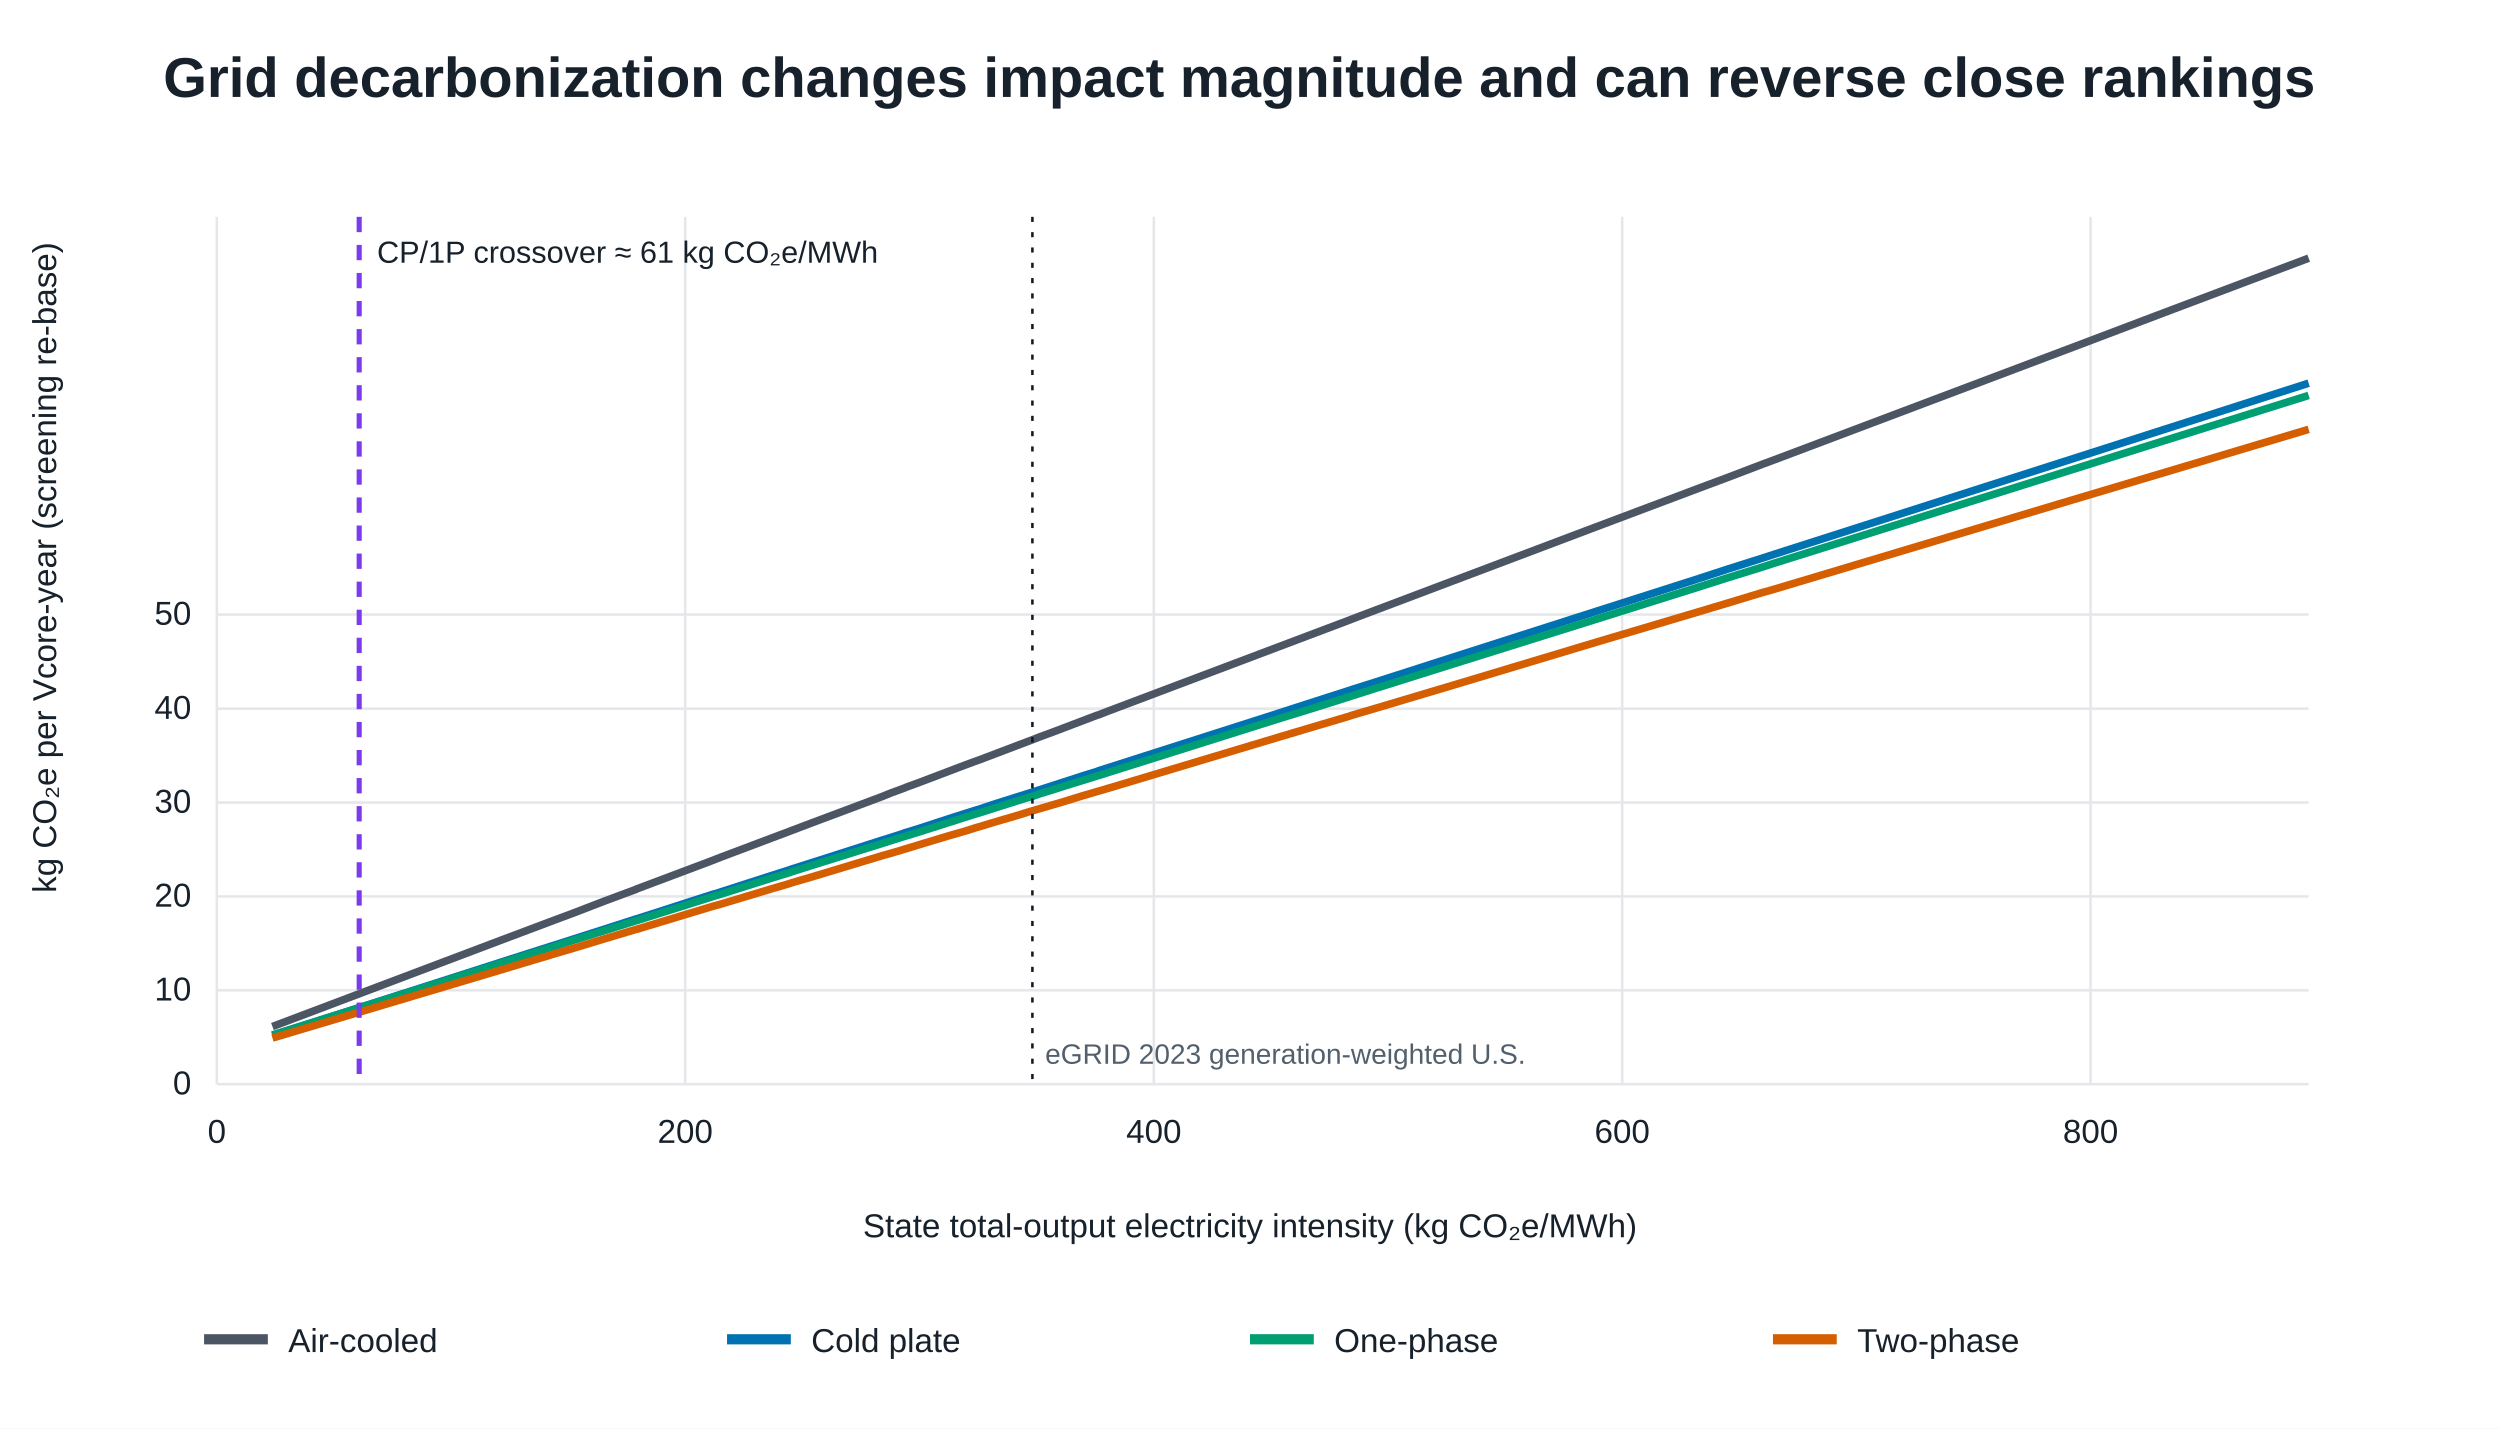
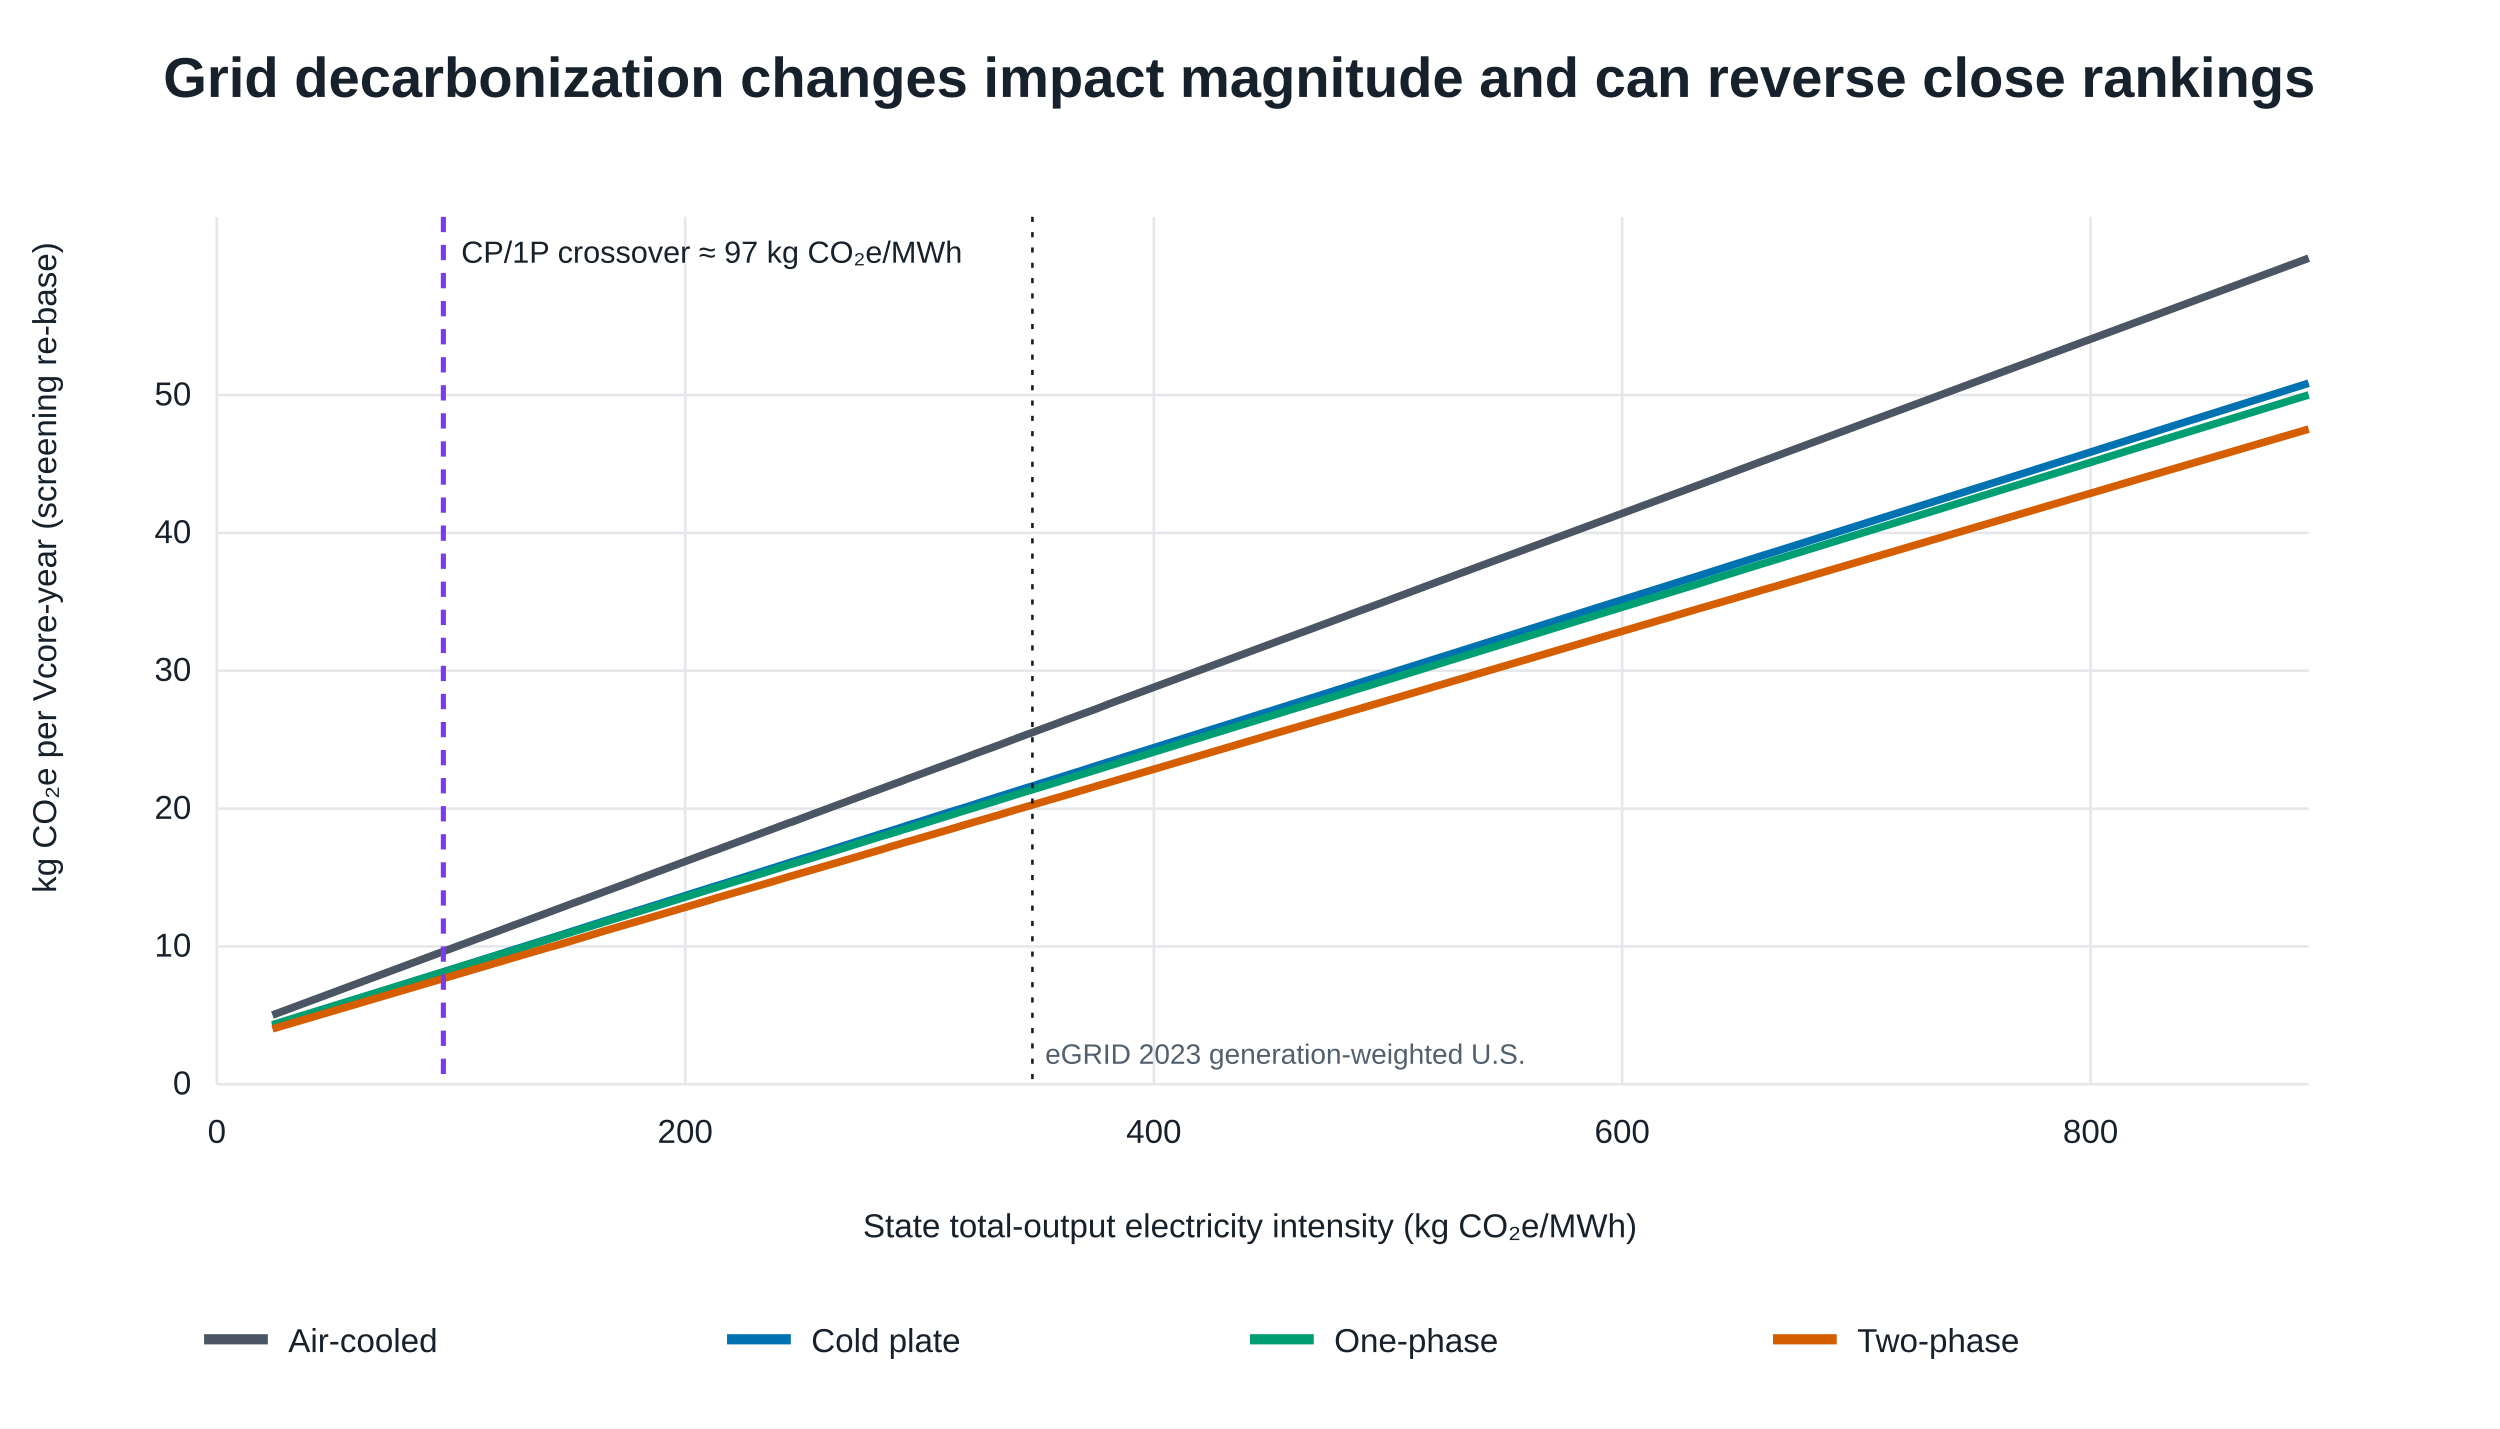
<svg xmlns="http://www.w3.org/2000/svg" width="980" height="560" viewBox="0 0 980 560" role="img" aria-label="Grid decarbonization changes impact magnitude and can reverse close rankings">
  <style>text{font-family:Arial,sans-serif;fill:#17212b}.title{font-size:22px;font-weight:700}.axis{font-size:13px}.label{font-size:12px}.note{font-size:11px;fill:#52606d}</style>
  <rect width="100%" height="100%" fill="white" />
  <text class="title" x="64" y="38">Grid decarbonization changes impact magnitude and can reverse close rankings</text>
  <line x1="85.0" y1="85" x2="85.0" y2="425" stroke="#E5E7EB" />
  <text class="axis" x="85.0" y="448" text-anchor="middle">0</text>
  <line x1="268.6" y1="85" x2="268.6" y2="425" stroke="#E5E7EB" />
  <text class="axis" x="268.6" y="448" text-anchor="middle">200</text>
  <line x1="452.3" y1="85" x2="452.3" y2="425" stroke="#E5E7EB" />
  <text class="axis" x="452.3" y="448" text-anchor="middle">400</text>
  <line x1="635.9" y1="85" x2="635.9" y2="425" stroke="#E5E7EB" />
  <text class="axis" x="635.9" y="448" text-anchor="middle">600</text>
  <line x1="819.5" y1="85" x2="819.5" y2="425" stroke="#E5E7EB" />
  <text class="axis" x="819.5" y="448" text-anchor="middle">800</text>
  <line x1="1003.2" y1="85" x2="1003.2" y2="425" stroke="#E5E7EB" />
  <text class="axis" x="1003.2" y="448" text-anchor="middle">1000</text>
  <line x1="85" y1="425.0" x2="905" y2="425.0" stroke="#E5E7EB" />
  <text class="axis" x="75" y="429.0" text-anchor="end">0</text>
-   <line x1="85" y1="388.2" x2="905" y2="388.2" stroke="#E5E7EB" />
-   <text class="axis" x="75" y="392.2" text-anchor="end">10</text>
-   <line x1="85" y1="351.4" x2="905" y2="351.4" stroke="#E5E7EB" />
-   <text class="axis" x="75" y="355.4" text-anchor="end">20</text>
-   <line x1="85" y1="314.6" x2="905" y2="314.6" stroke="#E5E7EB" />
-   <text class="axis" x="75" y="318.6" text-anchor="end">30</text>
-   <line x1="85" y1="277.8" x2="905" y2="277.8" stroke="#E5E7EB" />
-   <text class="axis" x="75" y="281.8" text-anchor="end">40</text>
-   <line x1="85" y1="240.9" x2="905" y2="240.9" stroke="#E5E7EB" />
-   <text class="axis" x="75" y="244.9" text-anchor="end">50</text>
-   <polyline points="106.8,402.4 196.0,368.7 200.0,367.2 215.7,361.3 217.0,360.8 224.8,357.9 237.0,353.2 249.4,348.6 249.5,348.5 279.3,337.3 280.8,336.7 282.6,336.0 302.5,328.5 309.7,325.8 310.2,325.6 318.4,322.5 345.9,312.2 349.1,310.9 353.2,309.4 354.8,308.8 355.2,308.6 360.4,306.7 372.0,302.3 378.3,299.9 382.4,298.4 383.8,297.9 390.4,295.4 398.3,292.4 402.8,290.7 406.2,289.4 407.2,289.0 413.7,286.6 417.1,285.3 424.2,282.6 430.0,280.4 430.7,280.2 434.8,278.6 500.8,253.7 512.2,249.4 528.1,243.4 529.9,242.7 539.4,239.1 569.6,227.7 625.5,206.6 665.9,191.4 676.9,187.3 690.8,182.0 695.4,180.3 812.6,136.1 848.5,122.5 905.0,101.2" fill="none" stroke="#4B5563" stroke-width="3" />
-   <polyline points="106.8,405.9 196.0,377.3 200.0,376.0 215.7,371.0 217.0,370.6 224.8,368.1 237.0,364.2 249.4,360.2 249.5,360.2 279.3,350.6 280.8,350.2 282.6,349.6 302.5,343.2 309.7,340.9 310.2,340.7 318.4,338.1 345.9,329.3 349.1,328.3 353.2,327.0 354.8,326.4 355.2,326.3 360.4,324.7 372.0,320.9 378.3,318.9 382.4,317.6 383.8,317.2 390.4,315.0 398.3,312.5 402.8,311.1 406.2,310.0 407.2,309.7 413.7,307.6 417.1,306.5 424.2,304.2 430.0,302.4 430.7,302.1 434.8,300.8 500.8,279.7 512.2,276.0 528.1,270.9 529.9,270.3 539.4,267.3 569.6,257.6 625.5,239.7 665.9,226.8 676.9,223.2 690.8,218.8 695.4,217.3 812.6,179.8 848.5,168.3 905.0,150.2" fill="none" stroke="#0072B2" stroke-width="3" />
-   <polyline points="106.8,405.7 196.0,377.7 200.0,376.4 215.7,371.5 217.0,371.1 224.8,368.6 237.0,364.8 249.4,360.9 249.5,360.9 279.3,351.5 280.8,351.0 282.6,350.5 302.5,344.2 309.7,342.0 310.2,341.8 318.4,339.2 345.9,330.6 349.1,329.6 353.2,328.3 354.8,327.8 355.2,327.7 360.4,326.1 372.0,322.4 378.3,320.4 382.4,319.1 383.8,318.7 390.4,316.6 398.3,314.1 402.8,312.7 406.2,311.7 407.2,311.3 413.7,309.3 417.1,308.2 424.2,306.0 430.0,304.2 430.7,304.0 434.8,302.7 500.8,281.9 512.2,278.4 528.1,273.4 529.9,272.8 539.4,269.8 569.6,260.3 625.5,242.8 665.9,230.1 676.9,226.6 690.8,222.3 695.4,220.8 812.6,184.0 848.5,172.7 905.0,155.0" fill="none" stroke="#009E73" stroke-width="3" />
-   <polyline points="106.8,406.9 196.0,380.3 200.0,379.1 215.7,374.4 217.0,374.0 224.8,371.7 237.0,368.0 249.4,364.3 249.5,364.3 279.3,355.3 280.8,354.9 282.6,354.4 302.5,348.4 309.7,346.3 310.2,346.1 318.4,343.7 345.9,335.4 349.1,334.5 353.2,333.3 354.8,332.8 355.2,332.7 360.4,331.1 372.0,327.6 378.3,325.8 382.4,324.5 383.8,324.1 390.4,322.1 398.3,319.8 402.8,318.4 406.2,317.4 407.2,317.1 413.7,315.2 417.1,314.2 424.2,312.0 430.0,310.3 430.7,310.1 434.8,308.9 500.8,289.1 512.2,285.7 528.1,281.0 529.9,280.4 539.4,277.6 569.6,268.6 625.5,251.8 665.9,239.8 676.9,236.5 690.8,232.3 695.4,231.0 812.6,195.9 848.5,185.2 905.0,168.3" fill="none" stroke="#D55E00" stroke-width="3" />
-   <line x1="140.8" y1="85" x2="140.8" y2="425" stroke="#7C3AED" stroke-width="2" stroke-dasharray="6 5" />
-   <text class="label" x="147.8" y="103">CP/1P crossover ≈ 61 kg CO₂e/MWh</text>
+   <line x1="85" y1="371.0" x2="905" y2="371.0" stroke="#E5E7EB" />
+   <text class="axis" x="75" y="375.0" text-anchor="end">10</text>
+   <line x1="85" y1="317.0" x2="905" y2="317.0" stroke="#E5E7EB" />
+   <text class="axis" x="75" y="321.0" text-anchor="end">20</text>
+   <line x1="85" y1="262.9" x2="905" y2="262.9" stroke="#E5E7EB" />
+   <text class="axis" x="75" y="266.9" text-anchor="end">30</text>
+   <line x1="85" y1="208.9" x2="905" y2="208.9" stroke="#E5E7EB" />
+   <text class="axis" x="75" y="212.9" text-anchor="end">40</text>
+   <line x1="85" y1="154.9" x2="905" y2="154.9" stroke="#E5E7EB" />
+   <text class="axis" x="75" y="158.9" text-anchor="end">50</text>
+   <polyline points="106.8,397.9 196.0,364.7 200.0,363.2 215.7,357.4 217.0,356.9 224.8,354.0 237.0,349.5 249.4,344.9 249.5,344.8 279.3,333.7 280.8,333.2 282.6,332.5 302.5,325.1 309.7,322.4 310.2,322.3 318.4,319.2 345.9,309.0 349.1,307.8 353.2,306.3 354.8,305.7 355.2,305.5 360.4,303.6 372.0,299.3 378.3,297.0 382.4,295.4 383.8,294.9 390.4,292.5 398.3,289.5 402.8,287.8 406.2,286.6 407.2,286.2 413.7,283.8 417.1,282.5 424.2,279.9 430.0,277.8 430.7,277.5 434.8,275.9 500.8,251.4 512.2,247.2 528.1,241.3 529.9,240.6 539.4,237.1 569.6,225.8 625.5,205.1 665.9,190.1 676.9,186.0 690.8,180.8 695.4,179.1 812.6,135.5 848.5,122.2 905.0,101.2" fill="none" stroke="#4B5563" stroke-width="3" />
+   <polyline points="106.8,402.2 196.0,374.0 200.0,372.7 215.7,367.8 217.0,367.4 224.8,364.9 237.0,361.0 249.4,357.1 249.5,357.1 279.3,347.7 280.8,347.2 282.6,346.7 302.5,340.4 309.7,338.1 310.2,337.9 318.4,335.4 345.9,326.7 349.1,325.7 353.2,324.4 354.8,323.9 355.2,323.7 360.4,322.1 372.0,318.4 378.3,316.5 382.4,315.2 383.8,314.7 390.4,312.6 398.3,310.1 402.8,308.7 406.2,307.7 407.2,307.3 413.7,305.3 417.1,304.2 424.2,302.0 430.0,300.1 430.7,299.9 434.8,298.6 500.8,277.8 512.2,274.2 528.1,269.2 529.9,268.6 539.4,265.6 569.6,256.1 625.5,238.4 665.9,225.7 676.9,222.2 690.8,217.8 695.4,216.4 812.6,179.4 848.5,168.0 905.0,150.2" fill="none" stroke="#0072B2" stroke-width="3" />
+   <polyline points="106.8,401.7 196.0,374.1 200.0,372.9 215.7,368.0 217.0,367.6 224.8,365.2 237.0,361.4 249.4,357.6 249.5,357.6 279.3,348.3 280.8,347.9 282.6,347.3 302.5,341.2 309.7,338.9 310.2,338.8 318.4,336.3 345.9,327.7 349.1,326.8 353.2,325.5 354.8,325.0 355.2,324.9 360.4,323.3 372.0,319.7 378.3,317.7 382.4,316.5 383.8,316.0 390.4,314.0 398.3,311.5 402.8,310.1 406.2,309.1 407.2,308.8 413.7,306.8 417.1,305.7 424.2,303.5 430.0,301.7 430.7,301.5 434.8,300.2 500.8,279.8 512.2,276.3 528.1,271.4 529.9,270.8 539.4,267.9 569.6,258.5 625.5,241.2 665.9,228.8 676.9,225.3 690.8,221.0 695.4,219.6 812.6,183.4 848.5,172.2 905.0,154.8" fill="none" stroke="#009E73" stroke-width="3" />
+   <polyline points="106.8,403.3 196.0,377.0 200.0,375.8 215.7,371.2 217.0,370.9 224.8,368.6 237.0,364.9 249.4,361.3 249.5,361.3 279.3,352.5 280.8,352.0 282.6,351.5 302.5,345.7 309.7,343.5 310.2,343.4 318.4,341.0 345.9,332.9 349.1,331.9 353.2,330.7 354.8,330.2 355.2,330.1 360.4,328.6 372.0,325.2 378.3,323.3 382.4,322.1 383.8,321.7 390.4,319.8 398.3,317.4 402.8,316.1 406.2,315.1 407.2,314.8 413.7,312.9 417.1,311.9 424.2,309.8 430.0,308.1 430.7,307.9 434.8,306.7 500.8,287.2 512.2,283.9 528.1,279.2 529.9,278.7 539.4,275.9 569.6,267.0 625.5,250.5 665.9,238.6 676.9,235.4 690.8,231.3 695.4,230.0 812.6,195.4 848.5,184.8 905.0,168.2" fill="none" stroke="#D55E00" stroke-width="3" />
+   <line x1="173.8" y1="85" x2="173.8" y2="425" stroke="#7C3AED" stroke-width="2" stroke-dasharray="6 5" />
+   <text class="label" x="180.8" y="103">CP/1P crossover ≈ 97 kg CO₂e/MWh</text>
  <line x1="404.7" y1="85" x2="404.7" y2="425" stroke="#111827" stroke-dasharray="2 4" />
  <text class="note" x="409.7" y="417">eGRID 2023 generation-weighted U.S.</text>
  <text class="axis" x="490" y="485" text-anchor="middle">State total-output electricity intensity (kg CO₂e/MWh)</text>
  <text class="axis" transform="translate(22 350) rotate(-90)">kg CO₂e per Vcore-year (screening re-base)</text>
  <line x1="80" y1="525" x2="105" y2="525" stroke="#4B5563" stroke-width="4" />
  <text class="axis" x="113" y="530">Air-cooled</text>
  <line x1="285" y1="525" x2="310" y2="525" stroke="#0072B2" stroke-width="4" />
  <text class="axis" x="318" y="530">Cold plate</text>
  <line x1="490" y1="525" x2="515" y2="525" stroke="#009E73" stroke-width="4" />
  <text class="axis" x="523" y="530">One-phase</text>
  <line x1="695" y1="525" x2="720" y2="525" stroke="#D55E00" stroke-width="4" />
  <text class="axis" x="728" y="530">Two-phase</text>
</svg>
